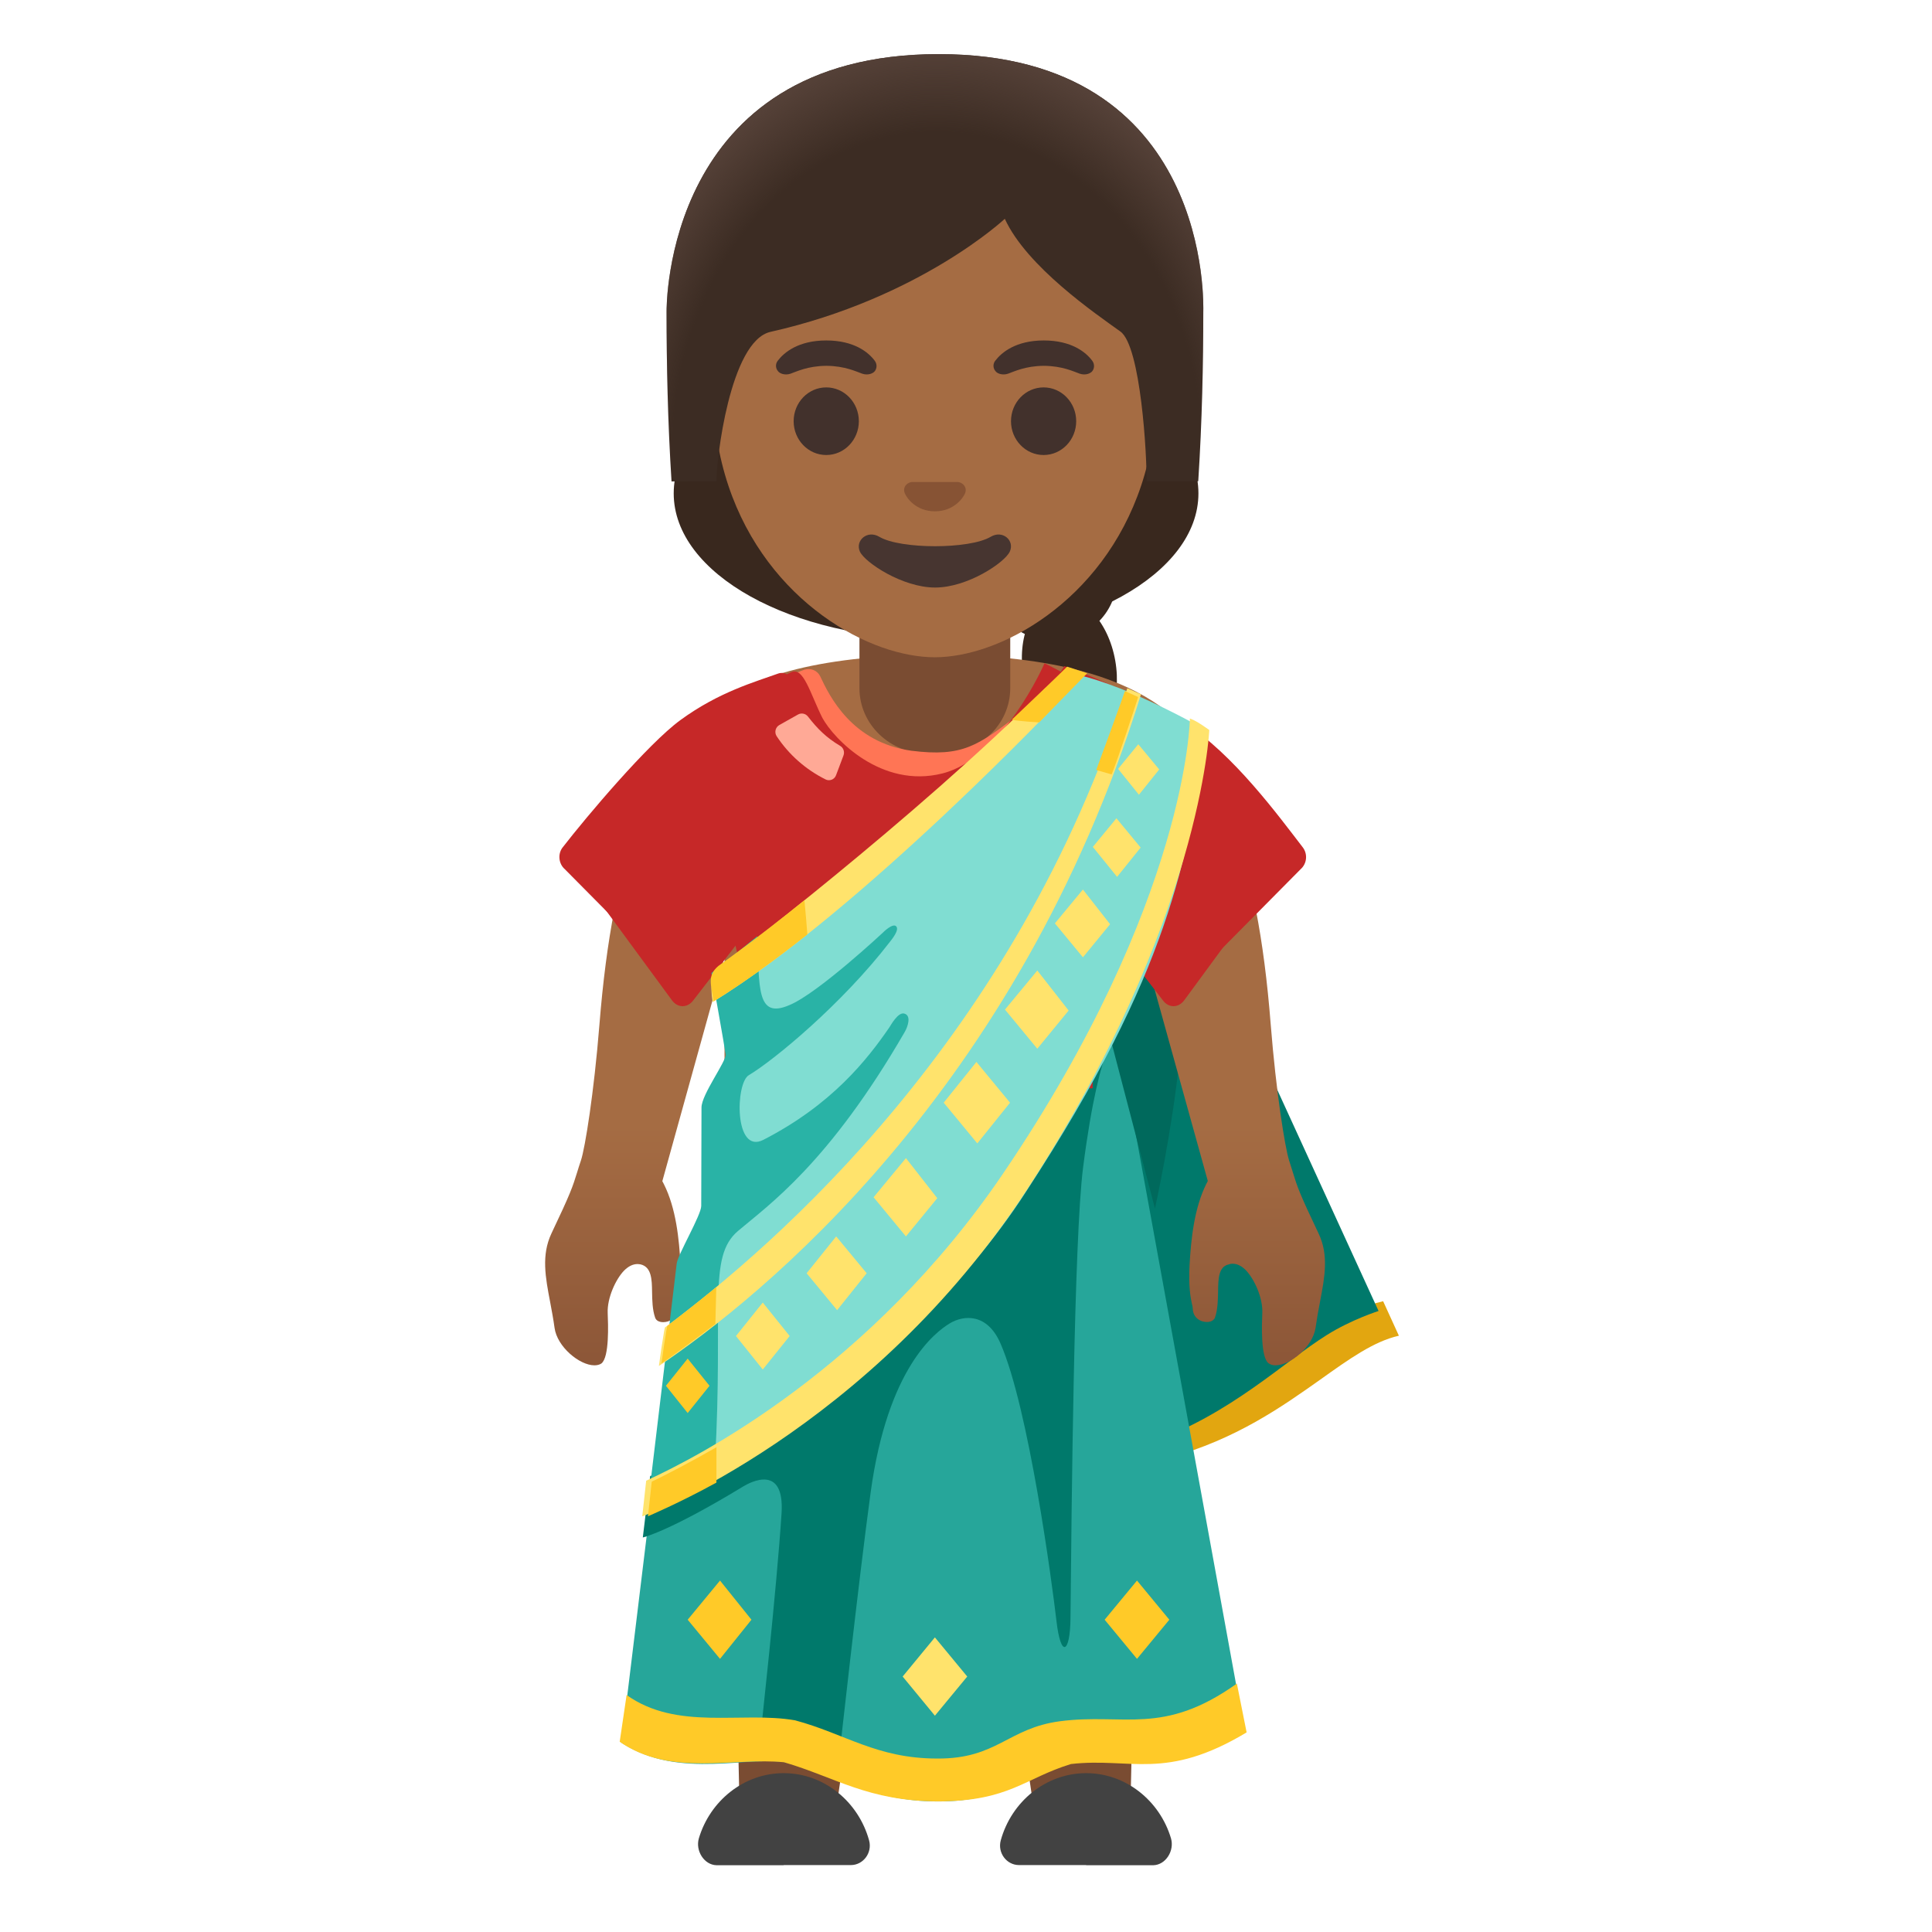
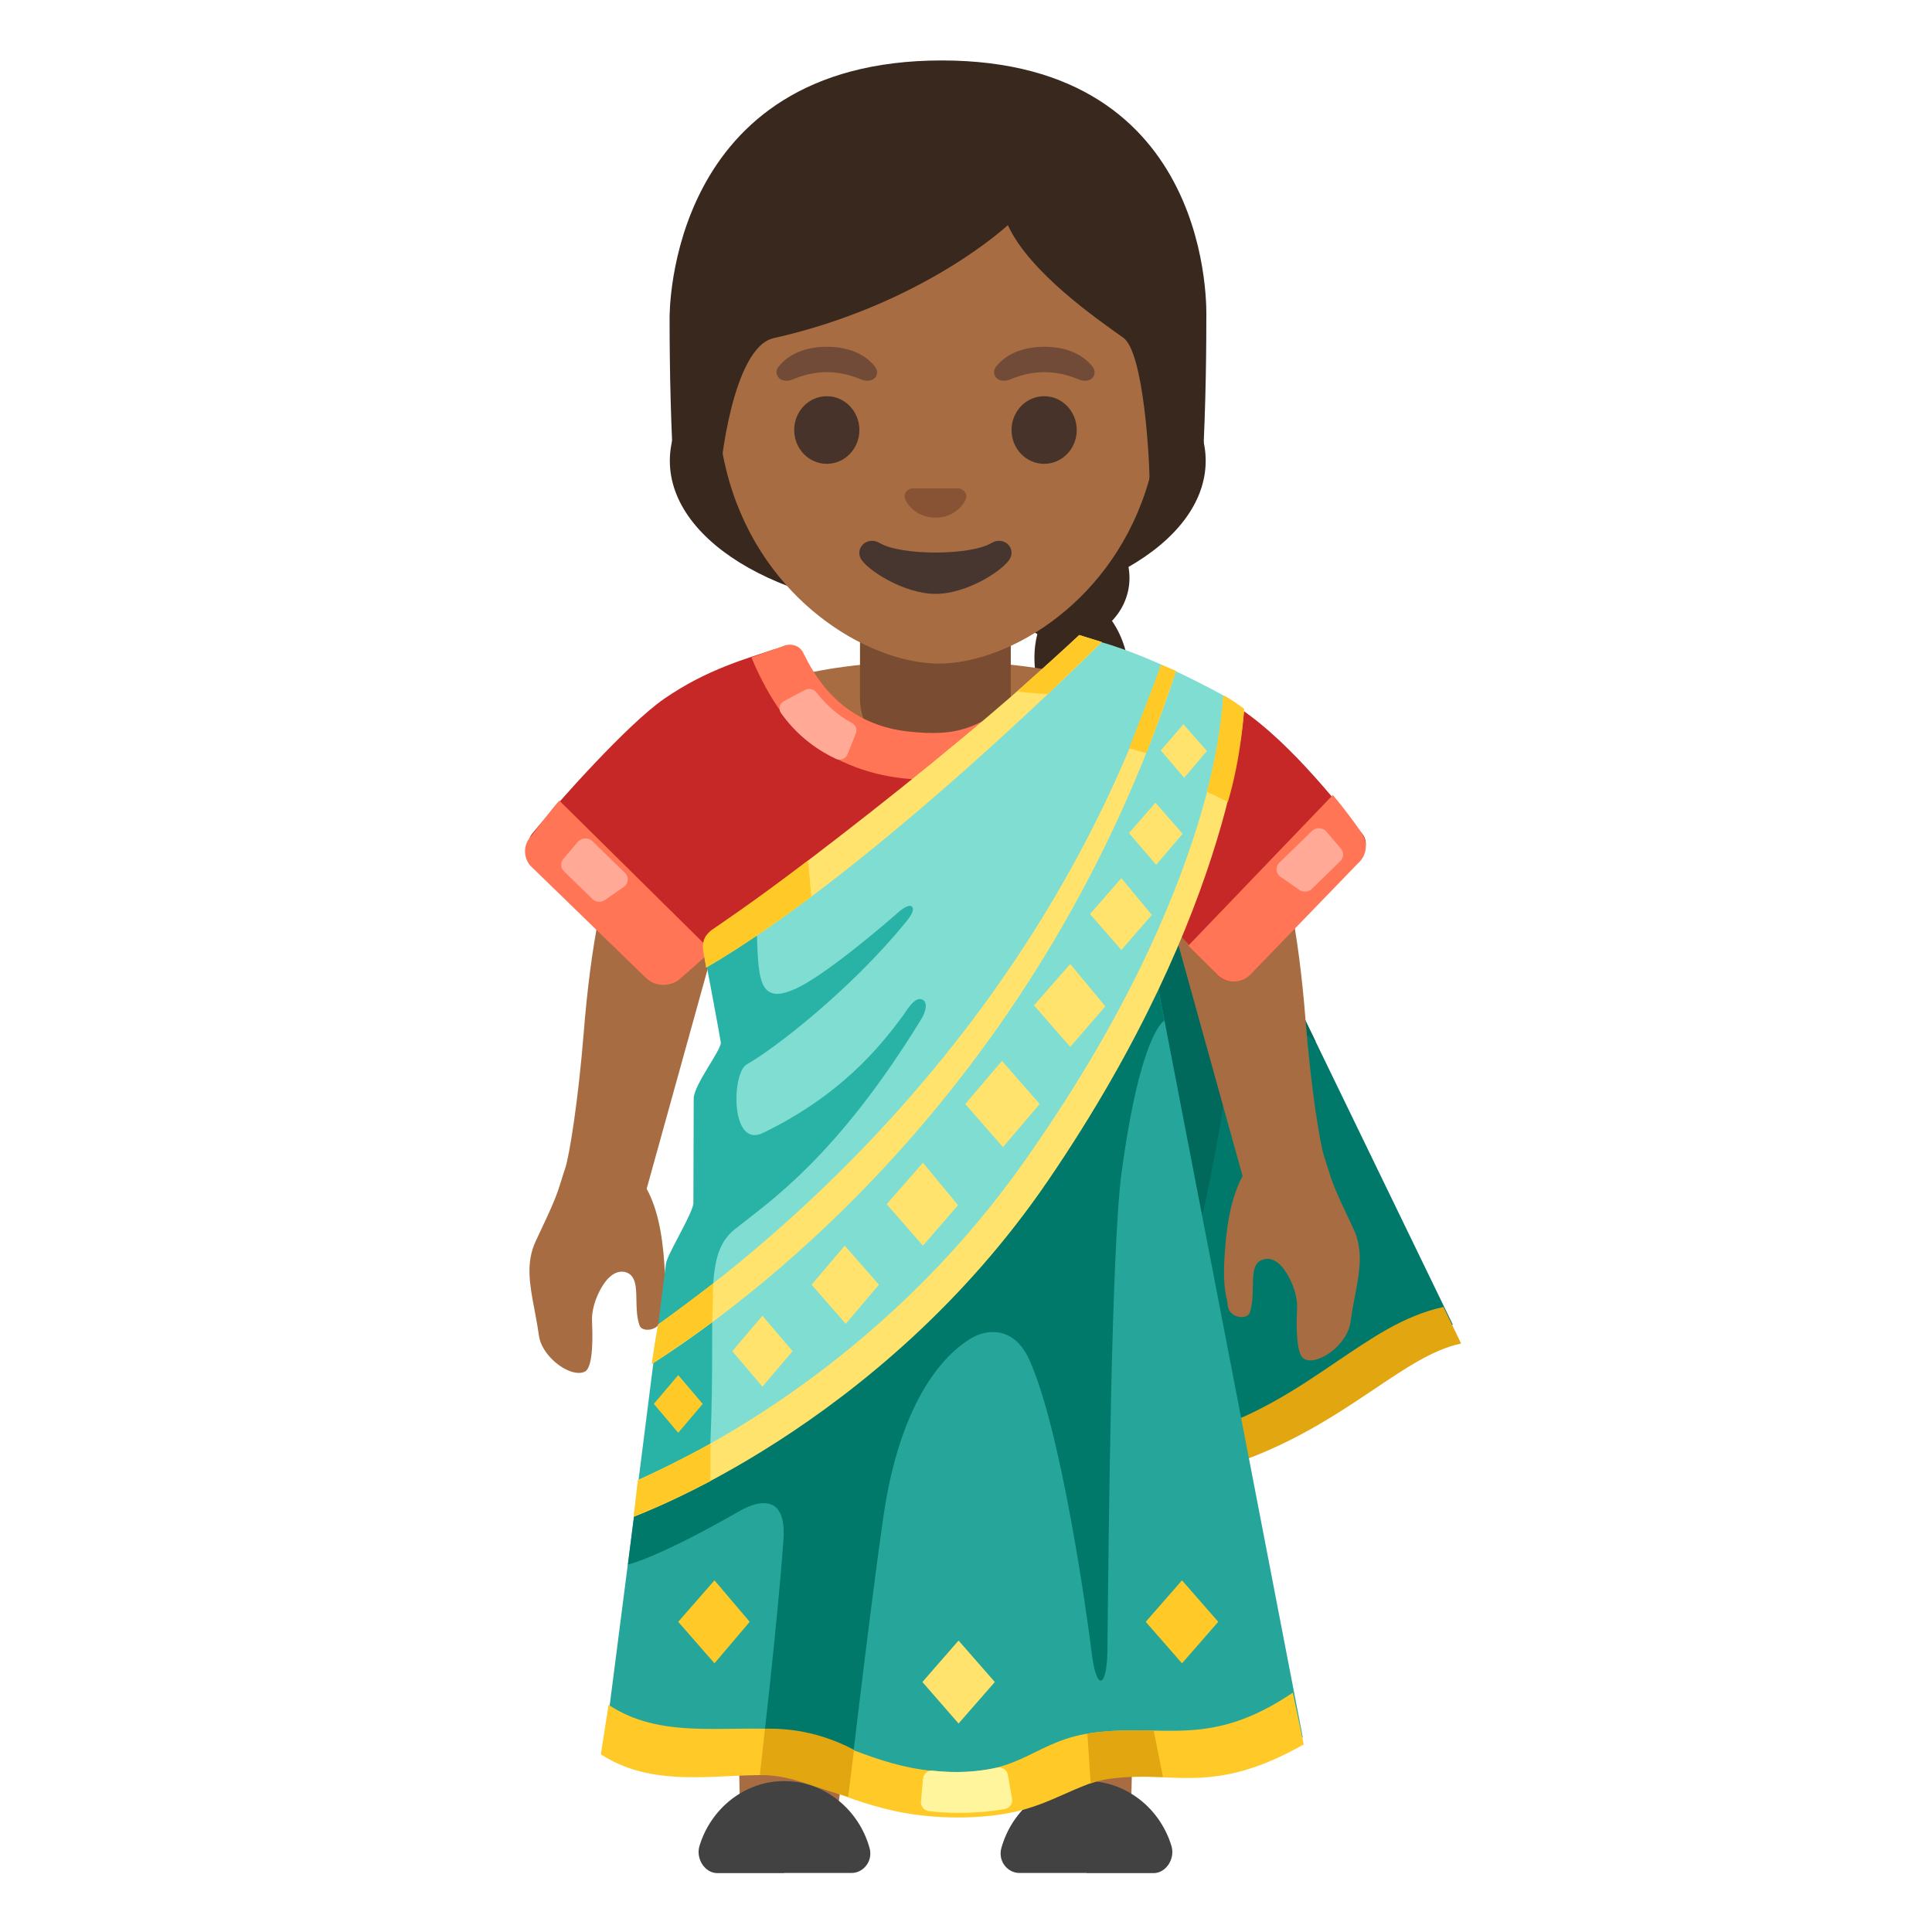
- <svg xmlns="http://www.w3.org/2000/svg" width="128" height="128" xml:space="preserve">
-   <ellipse stroke="null" ry="9.661" rx="17.382" cy="32.687" cx="62.017" fill="#39281e" />
-   <g fill="#39281e" stroke="null" transform="rotate(80 69.514 36.186)">
-     <ellipse cx="63.533" cy="36.186" rx="7.009" ry="6.729" />
-     <ellipse cx="71.663" cy="36.279" rx="4.112" ry="4.206" />
-     <ellipse cx="77.738" cy="36.279" rx="4.766" ry="3.084" />
+ <svg xmlns="http://www.w3.org/2000/svg" version="1.1" id="Layer_1" x="0px" y="0px" viewBox="0 0 128 128" style="enable-background:new 0 0 128 128;" xml:space="preserve">
+   <g>
+     <g transform="rotate(80 70.346 36.186)" id="svg_2" stroke="null" fill="#543930">
+       <ellipse id="svg_3" ry="6.729" rx="7.009" cy="36.186" cx="64.365" fill="#39281e" />
+       <ellipse id="svg_4" ry="4.206" rx="4.112" cy="36.279" cx="72.495" fill="#39281e" />
+       <ellipse id="svg_5" ry="3.084" rx="4.766" cy="36.279" cx="78.57" fill="#39281e" />
+     </g>
+     <ellipse id="svg_6" ry="10.015" rx="17.751" cy="30.529" cx="62.129" fill="#39281e" stroke="null" />
+     <path id="svg_7" d="m38.343,90.96c-0.99,0 -2.47,-1.23 -2.64,-2.48c-0.08,-0.59 -0.19,-1.16 -0.29,-1.7c-0.32,-1.67 -0.59,-3.12 0.08,-4.55c1.28,-2.69 1.41,-3.1 1.71,-4.07c0.07,-0.22 0.14,-0.47 0.25,-0.78c0.27,-0.81 0.86,-4.47 1.22,-8.96c0.46,-5.76 1.31,-10.11 2.67,-13.69c0.85,-2.24 2.37,-3.37 4.51,-3.37c1.86,0 3.7,0.85 4.45,1.24l-2.1,6.85l-5.36,19.31l0.1,0.19c0.81,1.61 1.01,3.62 1.11,5.38c0.07,1.47 -0.08,2.19 -0.16,2.54c-0.03,0.15 -0.05,0.25 -0.05,0.33c-0.03,0.62 -0.51,0.9 -0.94,0.9c-0.28,0 -0.48,-0.11 -0.54,-0.31c-0.18,-0.52 -0.19,-1.15 -0.2,-1.7c-0.01,-0.81 -0.03,-1.65 -0.77,-1.82l-0.18,-0.02c-0.33,0 -0.62,0.15 -0.91,0.44c-0.55,0.57 -1.12,1.81 -1.08,2.8c0.03,0.73 0.12,2.94 -0.42,3.35c-0.12,0.08 -0.28,0.12 -0.46,0.12z" fill="#a76c41" />
+     <path id="svg_8" d="m68.697,121.405l-5.15,-35.06c-0.15,-0.76 -0.81,-1.27 -1.56,-1.27s-1.41,0.51 -1.55,1.22l-5.17,35.11l-6.2,0.24l-1.03,-46.03l27.88,0l-1.02,46.03l-6.2,-0.24z" fill="#a76c41" />
+     <path id="svg_9" d="m71.997,124.1l4.45,0c0.82,-0.02 1.41,-0.96 1.17,-1.78c-0.74,-2.49 -2.99,-4.32 -5.62,-4.32c-2.68,0 -4.96,1.9 -5.66,4.46c-0.22,0.82 0.39,1.63 1.21,1.63l4.45,0l0,0.01zm-20.04,0l-4.45,0c-0.82,-0.02 -1.41,-0.96 -1.17,-1.78c0.74,-2.49 2.99,-4.32 5.62,-4.32c2.68,0 4.96,1.9 5.66,4.46c0.22,0.82 -0.39,1.63 -1.21,1.63l-4.45,0l0,0.01z" fill="#424242" />
+     <path id="svg_10" d="m71.647,44.865c-2.41,-0.64 -5.58,-1.06 -9.54,-1.06l-0.16,0c-3.96,0 -7.18,0.42 -9.57,1.06c-7.55,2.01 -9.46,6.56 -11.71,12.65l7.37,3.2l0,17.28l28,0l0,-17.28l7.28,-3.2c-2.25,-6.09 -4.12,-10.64 -11.67,-12.65z" fill="#a76c41" />
+     <path stroke="null" id="svg_11" d="m61.977,40.95l-5,0l0,5.3c0,2.4 2.03,4.34 4.54,4.34l0.91,0c2.51,0 4.54,-1.94 4.54,-4.34l0,-5.3l-4.99,0z" fill="#7a4c32" />
+     <path id="svg_12" d="m62.211,8.385c7.63,0 14.69,5.67 14.69,17.7c0,9.66 -5.98,15.38 -11.19,17.22c-1.24,0.44 -2.44,0.66 -3.5,0.66s-2.25,-0.22 -3.48,-0.65c-5.21,-1.84 -11.21,-7.55 -11.21,-17.23c0,-12.03 7.07,-17.7 14.69,-17.7z" fill="#a76c41" />
+     <path id="svg_13" d="m62.392,4.005c-18.18,0 -18.03,16.81 -18.03,17.08c0,3.44 0.08,7.33 0.33,11.23l2.98,-0.01c-0.03,-1.29 0.88,-9.3 3.58,-9.9c9.91,-2.23 15.52,-7.49 15.52,-7.49c1.46,3.18 6.02,6.29 7.66,7.47c1.35,0.97 1.76,8.22 1.73,9.92l3.42,0c0,-0.02 0.01,-0.05 0.01,-0.07c0.25,-3.88 0.33,-7.74 0.33,-11.16c0,-0.26 0.65,-17.07 -17.53,-17.07z" fill="#39281e" />
+     <path id="svg_14" d="m65.667,35.985c-1.4,0.83 -5.97,0.83 -7.37,0c-0.8,-0.48 -1.62,0.25 -1.29,0.98c0.33,0.72 2.82,2.38 4.98,2.38c2.16,0 4.62,-1.66 4.95,-2.38c0.34,-0.73 -0.47,-1.46 -1.27,-0.98z" fill="#473530" />
+     <path id="svg_15" d="m63.667,32.395a0.737,0.737 0 0 0 -0.14,-0.04l-3.1,0c-0.05,0.01 -0.1,0.02 -0.14,0.04c-0.28,0.11 -0.44,0.4 -0.3,0.72s0.75,1.18 1.99,1.18s1.86,-0.87 1.99,-1.18c0.14,-0.31 -0.02,-0.6 -0.3,-0.72z" fill="#875334" />
+     <g id="svg_16" fill="#53362c">
+       <ellipse fill="#47332a" id="svg_17" cx="54.777" cy="28.49" rx="2.16" ry="2.24" />
+       <ellipse fill="#47332a" id="svg_18" cx="69.177" cy="28.49" rx="2.16" ry="2.24" />
+     </g>
+     <path id="svg_19" d="m65.977,24.315c0.41,-0.54 1.36,-1.34 3.21,-1.34s2.8,0.79 3.21,1.34c0.18,0.24 0.14,0.52 0.01,0.69c-0.12,0.16 -0.46,0.3 -0.84,0.17c-0.38,-0.13 -1.13,-0.51 -2.37,-0.52c-1.25,0.01 -1.99,0.39 -2.37,0.52c-0.38,0.13 -0.73,-0.01 -0.84,-0.17a0.54,0.54 0 0 1 -0.01,-0.69zm-14.41,0c0.41,-0.54 1.36,-1.34 3.21,-1.34s2.8,0.79 3.21,1.34c0.18,0.24 0.14,0.52 0.01,0.69c-0.12,0.16 -0.46,0.3 -0.84,0.17c-0.38,-0.13 -1.13,-0.51 -2.37,-0.52c-1.25,0.01 -1.99,0.39 -2.37,0.52c-0.38,0.13 -0.73,-0.01 -0.84,-0.17a0.54,0.54 0 0 1 -0.01,-0.69z" fill="#714b37" />
+     <path id="svg_52" fill="#C62828" d="m90.218,55.193c-1.711,-2.095 -5.16,-6.56 -8.733,-8.675c-4.318,-2.487 -8.958,-4.014 -8.958,-4.014s-3.449,5.568 -8.568,6.475s-9.123,-2.03 -10.081,-3.27c-1.027,-1.436 -1.574,-3.009 -2.607,-2.683c-1.711,0.587 -4.387,1.279 -7.268,3.27c-2.416,1.671 -7.001,6.808 -8.712,8.897c-0.411,0.457 -0.342,1.175 0.137,1.567l5.831,5.561c0.479,0.457 1.3,0.457 1.786,0l4.181,-3.792l0.684,2.813c0.821,3.27 1.095,4.706 1.027,6.149c0,0.059 27.635,0.059 27.635,0c-0.068,-1.436 0.205,-2.879 1.027,-6.149l0.684,-2.813l4.181,3.792c0.479,0.457 1.3,0.457 1.786,0l5.831,-5.561c0.479,-0.385 0.547,-1.11 0.137,-1.567l-0,0l0,0z" stroke="null" />
+     <path id="svg_2" fill="#00796B" d="m79.932,54.083l-7.323,6.671l6.851,36.194c5.797,-1.952 9.759,-5.607 12.941,-7.493c1.848,-1.097 3.853,-1.691 3.853,-1.691l-16.322,-33.681l0,0l-0,0z" stroke="null" />
+     <path id="svg_3" fill="#00695C" d="m82.396,59.129l4.777,9.895c0,0 -5.085,-4.399 -5.687,0.946c-0.595,5.346 -1.841,10.6 -1.841,10.6l-6.248,-22.545l8.999,1.103l0,0z" stroke="null" />
+     <path id="svg_26" d="m86.805,90.13c-0.18,0 -0.34,-0.05 -0.46,-0.14c-0.53,-0.4 -0.44,-2.61 -0.41,-3.34c0.04,-1 -0.53,-2.23 -1.08,-2.81c-0.28,-0.29 -0.58,-0.44 -0.88,-0.44l-0.04,0l-0.11,0.01l-0.13,0.04c-0.67,0.15 -0.68,0.98 -0.69,1.79c-0.01,0.56 -0.02,1.18 -0.2,1.71c-0.1,0.3 -0.47,0.31 -0.54,0.31c-0.44,0 -0.92,-0.28 -0.94,-0.9c0,-0.08 -0.02,-0.18 -0.06,-0.33c-0.07,-0.35 -0.23,-1.07 -0.15,-2.54c0.1,-1.76 0.31,-3.77 1.11,-5.38l0.1,-0.19l-5.36,-19.3l-2.1,-6.87c0.76,-0.4 2.6,-1.25 4.45,-1.25c2.15,0 3.66,1.14 4.5,3.38c1.38,3.6 2.23,7.95 2.68,13.7c0.35,4.42 0.94,8.1 1.21,8.96c0.08,0.25 0.24,0.76 0.24,0.76c0.31,1.01 0.43,1.39 1.72,4.1c0.68,1.43 0.41,2.87 0.09,4.54c-0.11,0.56 -0.21,1.12 -0.29,1.7c-0.19,1.27 -1.67,2.49 -2.66,2.49z" fill="#a76c41" />
+     <path id="svg_4" fill="#E2A610" d="m95.632,86.589c-2.676,0.587 -4.797,2.095 -7.131,3.662c-2.601,1.769 -5.413,3.668 -9.307,4.798l0.513,2.533c5.003,-1.292 8.459,-3.623 11.265,-5.496c2.128,-1.436 3.976,-2.683 5.831,-3.074l-1.17,-2.422l-0,0z" stroke="null" />
+     <path id="svg_5" fill="#C62828" d="m87.721,57.119c-1.55,-2.205 -4.674,-6.904 -7.91,-9.129c-3.912,-2.617 -8.114,-4.225 -8.114,-4.225s-3.124,5.86 -7.761,6.814s-8.263,-2.136 -9.131,-3.442c-0.93,-1.511 -1.426,-3.167 -2.362,-2.823c-1.55,0.618 -3.974,1.346 -6.583,3.442c-2.188,1.759 -6.342,7.165 -7.891,9.363c-0.372,0.481 -0.31,1.236 0.124,1.649l5.282,5.853c0.434,0.481 1.178,0.481 1.618,0l3.788,-3.991l0.62,2.961c0.744,3.442 0.992,4.953 0.93,6.471c0,0.062 25.032,0.062 25.032,0c-0.062,-1.511 0.186,-3.029 0.93,-6.471l0.62,-2.961l3.788,3.991c0.434,0.481 1.178,0.481 1.618,0l5.282,-5.853c0.434,-0.405 0.496,-1.168 0.124,-1.649l-0,0l0,0l0,-0z" stroke="null" />
+     <path id="svg_6" fill="#26A69A" d="m42.148,99.343l-2.128,16.547c4.387,2.683 9.602,0.783 12.551,1.436c2.95,0.653 5.831,2.683 10.97,2.683s6.584,-2.03 9.533,-2.683c2.95,-0.653 6.994,1.305 13.236,-2.226l-9.602,-49.77c0.034,-0.065 -6.105,11.703 -14.981,20.45c-8.411,8.283 -19.58,13.564 -19.58,13.564l-0,-0z" stroke="null" />
+     <path id="svg_7" fill="#00796B" d="m49.04,100.087c0.561,-0.32 3.1,-1.606 2.868,1.873c-0.37,5.418 -1.567,15.587 -1.567,15.587s1.341,-0.013 2.224,0.281c0.992,0.333 3.627,1.214 3.627,1.214s1.444,-12.382 2.334,-18.551c1.266,-8.753 4.804,-11.24 5.865,-11.854c1.054,-0.607 2.792,-0.731 3.778,1.397c2.108,4.563 3.839,16.86 4.161,19.49c0.322,2.63 1.013,2.271 1.04,-0.176c0.082,-7.931 0.26,-26.657 0.938,-31.664c1.266,-9.36 2.84,-10.065 2.84,-10.065l-0.445,-2.291c0.014,-0.026 0.589,-0.033 -0.89,-0.033c-2.382,4.784 -7.508,13.87 -15.268,21.285c-11.771,11.253 -18.396,12.761 -18.396,12.761l-0.547,4.315c0,0 1.909,-0.392 7.439,-3.57l0,0z" stroke="null" />
+     <path id="svg_8" fill="#FFCA28" d="m63.466,120.414c-5.235,-0.02 -7.617,-1.691 -11.45,-2.748c-3.757,-0.359 -8.39,1.051 -12.209,-1.436l0.513,-3.283c3.764,2.533 8.534,1.123 12.51,1.775c3.702,0.933 6.057,2.683 10.56,2.683c4.455,0.033 5.249,-2.134 9.123,-2.617c4.75,-0.587 7.651,1.057 13.14,-2.644l0.725,3.427c-6.036,3.427 -8.589,1.743 -13.044,2.219c-3.47,0.999 -4.558,2.604 -9.869,2.624l0,0l-0,0z" stroke="null" />
+     <path id="svg_9" fill="#FF7555" d="m59.983,48.443c-4.455,-0.587 -6.105,-3.858 -6.789,-5.235c-0.205,-0.392 -0.684,-0.587 -1.163,-0.457l-2.245,0.803c0,0 1.355,3.518 3.477,5.281c4.181,3.531 10.355,3.466 14.057,1.305l0.547,-4.184c-2.943,2.095 -4.045,2.944 -7.884,2.487l0,-0z" stroke="null" />
+     <path id="svg_10" fill="#80DDD2" d="m72.069,42.321c-8.746,8.623 -25.37,21.024 -25.37,21.024l1.321,5.646l-1.745,3.492l0.041,7.506l-1.882,3.903l-2.286,15.45c0,0 17.075,-7.415 26.382,-21.605c10.136,-15.15 11.189,-22.591 12.777,-31.52c0,0 -5.413,-3.074 -9.239,-3.897l0,0l0,-0z" stroke="null" />
+     <path id="svg_11" fill="#29B3A6" d="m46.699,63.345c0,0 0.992,5.241 1.054,5.718s-1.793,2.813 -1.793,3.721c0,0.907 -0.021,6.273 -0.021,6.912c0,0.64 -1.738,3.407 -1.82,4.034c-0.082,0.62 -1.978,15.62 -1.978,15.62s2.211,-0.313 4.825,-1.762c0.63,-10.77 -0.568,-14.308 1.704,-16.135c2.272,-1.821 6.734,-4.739 12.38,-13.955c0.24,-0.385 0.52,-1.181 -0.041,-1.305c-0.465,-0.104 -1.006,0.855 -1.109,0.992c-1.642,2.252 -4.25,5.398 -9.342,7.872c-2.19,1.064 -2.087,-4.014 -1.074,-4.543c1.841,-1.038 6.885,-4.961 10.45,-9.327c0.123,-0.157 0.766,-0.862 0.479,-1.123c-0.26,-0.228 -0.972,0.437 -0.972,0.444c0,0 -4.838,4.269 -6.946,5.091c-2.491,1.025 -2.224,-1.286 -2.395,-4.83c-2.607,2.01 -3.401,2.578 -3.401,2.578l-0,-0l0,-0z" stroke="null" />
+     <g id="svg_12" stroke="null">
+       <polygon id="svg_13" fill="#FFE36C" points="50.511,91.869 48.52,89.52 50.511,87.17 52.51,89.52 " stroke="null" />
+     </g>
+     <polygon id="svg_14" fill="#FFCA28" points="44.934,94.924 43.318,93.012 44.934,91.106 46.556,93.012 " stroke="null" />
+     <g id="svg_15" stroke="null">
+       <polygon id="svg_16" fill="#FFE36C" points="61.146,82.529 58.744,79.781 61.146,77.033 63.473,79.846 " stroke="null" />
+     </g>
+     <g id="svg_17" stroke="null">
+       <polygon id="svg_18" fill="#FFE36C" points="70.905,69.357 68.503,66.609 70.905,63.867 73.232,66.674 " stroke="null" />
+     </g>
+     <g id="svg_19" stroke="null">
+       <polygon id="svg_20" fill="#FFE36C" points="74.293,62.94 72.213,60.558 74.293,58.182 76.312,60.617 " stroke="null" />
+     </g>
+     <g id="svg_21" stroke="null">
+       <polygon id="svg_22" fill="#FFE36C" points="56.034,87.705 53.769,85.114 55.966,82.529 58.231,85.114 " stroke="null" />
+     </g>
+     <polygon id="svg_23" fill="#FFCA28" points="47.336,110.198 44.934,107.45 47.336,104.702 49.669,107.45 " stroke="null" />
+     <polygon id="svg_24" fill="#FFCA28" points="78.31,110.198 75.908,107.45 78.31,104.702 80.712,107.45 " stroke="null" />
+     <polygon id="svg_26" fill="#FFE36C" points="63.507,114.186 61.112,111.438 63.507,108.69 65.909,111.438 " stroke="null" />
+     <path id="svg_27" fill="#FF7555" d="m47.141,63.007l-10.082,-9.964c-0.678,0.743 -1.567,2 -1.928,2.427c-0.528,0.598 -0.44,1.538 0.176,2.051l7.502,7.281c0.616,0.598 1.673,0.598 2.298,0c-0.088,0.085 2.034,-1.795 2.034,-1.795l-0,-0l-0,-0z" stroke="null" />
+     <path id="svg_28" fill="#FF7555" d="m78.728,62.655l9.576,-9.983c0.57,0.667 1.568,1.976 1.845,2.435c0.528,0.685 0.419,1.56 -0.168,2.08l-7.144,7.384c-0.587,0.607 -1.593,0.607 -2.189,0c0.101,0.078 -1.92,-1.915 -1.92,-1.915l0,0l0,-0z" stroke="null" />
+     <path id="svg_29" fill="#FFA996" d="m55.377,50.271c-1.471,-0.685 -2.731,-1.743 -3.641,-3.042c-0.185,-0.268 -0.082,-0.627 0.212,-0.783l1.376,-0.731c0.246,-0.131 0.568,-0.078 0.739,0.137c0.712,0.868 1.362,1.482 2.395,2.063c0.253,0.137 0.349,0.437 0.24,0.692l-0.547,1.371c-0.116,0.294 -0.479,0.437 -0.773,0.294l0,0l0,-0z" stroke="null" />
+     <path id="svg_30" fill="#FFA996" d="m39.246,59.559l-1.882,-1.834c-0.233,-0.222 -0.246,-0.574 -0.041,-0.822l0.958,-1.129c0.246,-0.287 0.698,-0.307 0.965,-0.046l2.163,2.102c0.274,0.268 0.24,0.711 -0.082,0.933l-1.239,0.862c-0.26,0.183 -0.616,0.157 -0.842,-0.065l-0,0z" stroke="null" />
+     <g id="svg_31" stroke="null">
+       <polygon id="svg_32" fill="#FFE36C" points="76.599,57.294 74.799,55.193 76.551,53.182 78.351,55.238 " stroke="null" />
+     </g>
+     <g id="svg_33" stroke="null">
+       <polygon id="svg_34" fill="#FFE36C" points="78.454,51.531 76.907,49.716 78.406,47.987 79.96,49.755 " stroke="null" />
+     </g>
+     <g id="svg_35" stroke="null">
+       <polygon id="svg_36" fill="#FFE36C" points="66.45,76.002 63.952,73.143 66.382,70.284 68.88,73.143 " stroke="null" />
+     </g>
+     <path id="svg_37" fill="#FFF59D" d="m61.153,117.854l-0.137,1.508c-0.021,0.307 0.198,0.581 0.52,0.627c0.972,0.137 3.018,0.222 5.037,-0.137c0.315,-0.059 0.527,-0.352 0.479,-0.659l-0.274,-1.58c-0.048,-0.326 -0.37,-0.574 -0.705,-0.503c-2.039,0.424 -3.456,0.281 -4.25,0.202c-0.349,-0.039 -0.65,0.209 -0.671,0.542l-0,0l0,-0z" stroke="null" />
+     <path id="svg_38" fill="#FFA996" d="m86.92,58.887l1.882,-1.834c0.233,-0.222 0.246,-0.574 0.041,-0.822l-0.958,-1.129c-0.246,-0.287 -0.698,-0.307 -0.965,-0.046l-2.163,2.102c-0.274,0.268 -0.24,0.711 0.082,0.933l1.239,0.862c0.26,0.183 0.616,0.157 0.842,-0.065l0,0z" stroke="null" />
+     <path id="svg_39" fill="#FFE36C" d="m72.993,42.536l-1.492,-0.463c-9.67,9.145 -23.98,19.412 -23.98,19.412c-0.842,0.672 -0.931,1.443 -0.732,2.617c11.128,-6.455 26.205,-21.566 26.205,-21.566l0,0z" stroke="null" />
+     <path id="svg_40" fill="#FFE36C" d="m81.041,46.178c0,0 -0.116,12.402 -13.338,30.991c-9.451,13.283 -21.763,19.275 -25.445,20.887c-0.096,0.842 -0.205,1.749 -0.281,2.428c0,0 16.247,-5.829 27.471,-22.284c12.414,-18.198 12.976,-31.24 12.976,-31.24c-0.739,-0.496 -1.006,-0.646 -1.382,-0.783l-0,-0l0,-0z" stroke="null" />
+     <path id="svg_41" fill="#FFE36C" d="m77.913,44.455l-0.985,-0.418c-8.021,23.851 -25.329,38.054 -33.315,43.707c-0.021,0.085 -0.034,0.163 -0.055,0.248c-0.116,0.633 -0.246,1.462 -0.376,2.382c7.193,-4.595 25.828,-18.707 34.732,-45.919l-0,-0l0,-0z" stroke="null" />
+     <path id="svg_42" fill="#FFCA28" d="m53.529,57.014c-3.559,2.709 -6.392,4.608 -6.392,4.608c-0.842,0.672 -0.547,1.305 -0.349,2.48c2.211,-1.286 4.585,-2.911 6.96,-4.693c-0.062,-0.803 -0.144,-1.664 -0.219,-2.396l0,0z" stroke="null" />
+     <path id="svg_43" fill="#FFCA28" d="m47.069,95.649c-1.773,0.966 -3.901,2.017 -4.804,2.415c-0.096,0.842 -0.205,1.749 -0.281,2.428c0,0 2.327,-0.927 5.085,-2.363l0,-2.48l-0,0l0,0z" stroke="null" />
+     <path id="svg_44" fill="#FFCA28" d="m43.613,87.744c-0.021,0.085 -0.034,0.163 -0.055,0.248c-0.116,0.633 -0.246,1.462 -0.376,2.382c0.849,-0.542 2.874,-1.965 4.004,-2.774l0.068,-2.578c-0.979,0.757 -2.833,2.147 -3.641,2.722l0,0z" stroke="null" />
+     <path id="svg_45" fill="#FFCA28" d="m67.395,45.793c0.506,0.117 2.033,0.189 2.033,0.189c1.143,-1.103 3.566,-3.446 3.566,-3.446l-1.492,-0.463c-0.63,0.601 -3.436,3.12 -4.106,3.721z" stroke="null" />
+     <path id="svg_46" fill="#FFCA28" d="m74.799,49.579l1.143,0.313c0.411,-0.927 1.725,-4.687 1.971,-5.431l-0.985,-0.424c-0.24,0.711 -2.128,5.542 -2.128,5.542l0,0z" stroke="null" />
+     <path id="svg_47" fill="#FFCA28" d="m79.96,52.445l1.389,0.685c0.903,-3.009 1.081,-6.168 1.081,-6.168s-0.903,-0.685 -1.389,-0.894c0,0 -0.151,2.898 -1.081,6.377z" stroke="null" />
+     <path id="svg_48" fill="#E2A610" d="m56.582,115.929c-2.861,-1.495 -5.14,-1.384 -5.899,-1.403c-0.205,1.808 -0.342,3.068 -0.342,3.068c2.142,0.052 2.751,0.555 5.851,1.449c0,-0.007 0.157,-1.234 0.39,-3.114l0,0z" stroke="null" />
+     <path stroke="null" id="svg_49" fill="#E2A610" d="m76.435,114.643c-1.054,-0.013 -2.621,-0.02 -3.839,0.131c-0.048,0.007 -0.506,0.078 -0.554,0.085l0.219,3.303c0.212,-0.072 1.218,-0.568 4.791,-0.424l-0.616,-3.094l-0,0l0,0z" />
  </g>
-   <path d="M39.381 90.456c-.99 0-2.47-1.23-2.64-2.48-.08-.59-.19-1.16-.29-1.7-.32-1.67-.59-3.12.08-4.55 1.28-2.69 1.41-3.1 1.71-4.07.07-.22.14-.47.25-.78.27-.81.86-4.47 1.22-8.96.46-5.76 1.31-10.11 2.67-13.69.85-2.24 2.37-3.37 4.51-3.37 1.86 0 3.7.85 4.45 1.24l-2.1 6.85-5.36 19.31.1.19c.81 1.61 1.01 3.62 1.11 5.38.07 1.47-.08 2.19-.16 2.54-.03.15-.05.25-.05.33-.03.62-.51.9-.94.9-.28 0-.48-.11-.54-.31-.18-.52-.19-1.15-.2-1.7-.01-.81-.03-1.65-.77-1.82l-.18-.02c-.33 0-.62.15-.91.44-.55.57-1.12 1.81-1.08 2.8.03.73.12 2.94-.42 3.35-.12.08-.28.12-.46.12z" fill="url(#a)" />
-   <path d="m68.661 120.986-5.15-35.06c-.15-.76-.81-1.27-1.56-1.27s-1.41.51-1.55 1.22l-5.17 35.11-6.2.24-1.03-46.03h27.88l-1.02 46.03-6.2-.24z" fill="#7A4C32" />
-   <path d="M71.961 123.576h4.45c.82-.02 1.41-.96 1.17-1.78-.74-2.49-2.99-4.32-5.62-4.32-2.68 0-4.96 1.9-5.66 4.46-.22.82.39 1.63 1.21 1.63h4.45v.01zm-20.04 0h-4.45c-.82-.02-1.41-.96-1.17-1.78.74-2.49 2.99-4.32 5.62-4.32 2.68 0 4.96 1.9 5.66 4.46.22.82-.39 1.63-1.21 1.63h-4.45v.01z" fill="#424242" />
-   <path d="M71.611 44.446c-2.41-.64-5.58-1.06-9.54-1.06h-.16c-3.96 0-7.18.42-9.57 1.06-7.55 2.01-9.46 6.56-11.71 12.65l7.37 3.2v17.28h28v-17.28l7.28-3.2c-2.25-6.09-4.12-10.64-11.67-12.65z" fill="#A56C43" />
-   <path d="M61.941 40.296h-5v5.3c0 2.4 2.03 4.34 4.54 4.34h.91c2.51 0 4.54-1.94 4.54-4.34v-5.3h-4.99z" fill="#7A4C32" />
-   <path d="M61.931 7.966c7.63 0 14.69 5.67 14.69 17.7 0 9.66-5.98 15.38-11.19 17.22-1.24.44-2.44.66-3.5.66s-2.25-.22-3.48-.65c-5.21-1.84-11.21-7.55-11.21-17.23 0-12.03 7.07-17.7 14.69-17.7z" fill="#A56C43" />
-   <path d="M62.191 3.586c-18.18 0-18.03 16.81-18.03 17.08 0 3.44.08 7.33.33 11.23l2.98-.01c-.03-1.29.88-9.3 3.58-9.9 9.91-2.23 15.52-7.49 15.52-7.49 1.46 3.18 6.02 6.29 7.66 7.47 1.35.97 1.76 8.22 1.73 9.92h3.42c0-.02.01-.05.01-.07.25-3.88.33-7.74.33-11.16 0-.26.65-17.07-17.53-17.07z" fill="#3C2C23" />
-   <path d="M62.191 3.586c-18.18 0-18.03 16.81-18.03 17.08 0 3.44.08 7.33.33 11.23l2.98-.01c-.03-1.29.88-9.3 3.58-9.9 9.91-2.23 15.52-7.49 15.52-7.49 1.46 3.18 6.02 6.29 7.66 7.47 1.35.97 1.76 8.22 1.73 9.92h3.42c0-.02.01-.05.01-.07.25-3.88.33-7.74.33-11.16 0-.26.65-17.07-17.53-17.07z" fill="url(#b)" />
-   <path d="M65.631 35.566c-1.4.83-5.97.83-7.37 0-.8-.48-1.62.25-1.29.98.33.72 2.82 2.38 4.98 2.38 2.16 0 4.62-1.66 4.95-2.38.34-.73-.47-1.46-1.27-.98z" fill="#473530" />
-   <path d="M63.631 31.976a.737.737 0 0 0-.14-.04h-3.1c-.05.01-.1.02-.14.04-.28.11-.44.4-.3.72s.75 1.18 1.99 1.18 1.86-.87 1.99-1.18c.14-.31-.02-.6-.3-.72z" fill="#875334" />
-   <g fill="#42312C">
-     <ellipse cx="54.741" cy="27.906" rx="2.16" ry="2.24" />
-     <ellipse cx="69.141" cy="27.906" rx="2.16" ry="2.24" />
-   </g>
-   <path d="M65.941 23.896c.41-.54 1.36-1.34 3.21-1.34s2.8.79 3.21 1.34c.18.24.14.52.01.69-.12.16-.46.3-.84.17-.38-.13-1.13-.51-2.37-.52-1.25.01-1.99.39-2.37.52-.38.13-.73-.01-.84-.17a.54.54 0 0 1-.01-.69zm-14.41 0c.41-.54 1.36-1.34 3.21-1.34s2.8.79 3.21 1.34c.18.24.14.52.01.69-.12.16-.46.3-.84.17-.38-.13-1.13-.51-2.37-.52-1.25.01-1.99.39-2.37.52-.38.13-.73-.01-.84-.17a.54.54 0 0 1-.01-.69z" fill="#42312C" />
-   <path d="M91.636 86.21c-2.386.554-4.279 1.977-6.36 3.456-2.32 1.67-4.828 3.463-8.301 4.529l.458 2.39c4.462-1.22 7.544-3.42 10.047-5.188 1.898-1.355 3.546-2.532 5.2-2.902l-1.044-2.286z" fill="#E2A610" stroke="null" />
-   <path d="m60.886 115.724-.122 1.423a.554.554 0 0 0 .463.591c.867.13 2.692.21 4.493-.129a.55.55 0 0 0 .427-.622l-.244-1.491c-.043-.308-.33-.543-.629-.475-1.819.4-3.082.265-3.79.191a.537.537 0 0 0-.598.512z" fill="#FFF59D" stroke="null" />
-   <path d="m77.659 53.977 1.239.647c.805-2.84.964-5.823.964-5.823s-.806-.647-1.239-.844c0 0-.134 2.736-.964 6.02z" fill="#FFCA28" stroke="null" />
-   <path d="M56.808 113.906c-2.551-1.411-4.584-1.306-5.261-1.325-.183 1.707-.305 2.896-.305 2.896 1.91.05 2.453.524 5.218 1.368 0-.006.14-1.165.348-2.94zm17.707-1.214c-.94-.012-2.338-.018-3.424.123l-.494.08.195 3.118c.19-.068 1.086-.536 4.273-.4l-.55-2.921z" fill="#E2A610" stroke="null" />
-   <path d="m76.775 55.063-6.53 6.297 6.109 34.167c5.17-1.842 8.704-5.293 11.542-7.074 1.648-1.035 3.437-1.596 3.437-1.596L76.775 55.063z" fill="#00796B" stroke="null" />
-   <path d="m43.077 99.844-1.899 15.62c3.913 2.533 8.564.74 11.194 1.356 2.631.616 5.2 2.532 9.785 2.532s5.872-1.916 8.502-2.532c2.631-.616 6.238 1.232 11.805-2.101L73.9 67.736c.03-.062-5.444 11.048-13.36 19.304-7.502 7.82-17.464 12.804-17.464 12.804z" fill="#26A69A" stroke="null" />
-   <path d="M49.223 98.49c.5-.301 2.765-1.515 2.557 1.77-.33 5.113-1.397 14.713-1.397 14.713s1.196-.012 1.983.265l3.235 1.146s1.288-11.689 2.082-17.511c1.129-8.263 4.285-10.61 5.23-11.19.94-.573 2.491-.69 3.37 1.319 1.88 4.307 3.424 15.915 3.711 18.398.287 2.484.903 2.145.928-.166.073-7.486.232-25.164.836-29.89 1.13-8.836 2.533-9.502 2.533-9.502l-.397-2.162c.012-.025.525-.031-.793-.031-2.124 4.516-6.696 13.093-13.618 20.093-10.498 10.623-16.406 12.046-16.406 12.046l-.489 4.073s1.703-.37 6.635-3.37z" fill="#00796B" stroke="null" />
-   <path d="m78.973 59.826 4.26 9.341s-4.535-4.153-5.072.894c-.531 5.046-1.642 10.006-1.642 10.006l-5.573-21.282 8.027 1.041z" fill="#00695C" stroke="null" />
-   <path d="M84.501 90.456c-.18 0-.34-.05-.46-.14-.53-.4-.44-2.61-.41-3.34.04-1-.53-2.23-1.08-2.81-.28-.29-.58-.44-.88-.44h-.04l-.11.01-.13.04c-.67.15-.68.98-.69 1.79-.01.56-.02 1.18-.2 1.71-.1.3-.47.31-.54.31-.44 0-.92-.28-.94-.9 0-.08-.02-.18-.06-.33-.07-.35-.23-1.07-.15-2.54.1-1.76.31-3.77 1.11-5.38l.1-.19-5.36-19.3-2.1-6.87c.76-.4 2.6-1.25 4.45-1.25 2.15 0 3.66 1.14 4.5 3.38 1.38 3.6 2.23 7.95 2.68 13.7.35 4.42.94 8.1 1.21 8.96.08.25.24.76.24.76.31 1.01.43 1.39 1.72 4.1.68 1.43.41 2.87.09 4.54-.11.56-.21 1.12-.29 1.7-.19 1.27-1.67 2.49-2.66 2.49z" fill="url(#c)" />
-   <path d="M62.157 119.348c-4.67-.018-6.794-1.596-10.212-2.594-3.35-.339-7.483.992-10.889-1.356l.458-3.099c3.357 2.39 7.611 1.06 11.158 1.676 3.302.881 5.401 2.533 9.418 2.533 3.973.03 4.681-2.015 8.136-2.471 4.236-.555 6.824.998 11.72-2.496l.646 3.235c-5.383 3.235-7.66 1.645-11.634 2.095-3.094.943-4.065 2.459-8.801 2.477z" fill="#FFCA28" stroke="null" />
-   <path d="M86.29 56.11c-1.526-1.977-4.602-6.192-7.788-8.188-3.851-2.348-7.99-3.79-7.99-3.79s-3.076 5.256-7.642 6.113-8.136-1.917-8.99-3.087c-.916-1.356-1.404-2.841-2.326-2.533-1.526.555-3.912 1.208-6.482 3.087-2.155 1.578-6.244 6.427-7.77 8.399-.366.43-.305 1.109.122 1.478l5.2 5.25c.428.431 1.16.431 1.593 0l3.73-3.58.61 2.656c.733 3.087.977 4.442.916 5.804 0 .056 24.647.056 24.647 0-.062-1.355.183-2.717.915-5.804l.61-2.656 3.73 3.58c.427.431 1.16.431 1.593 0l5.2-5.25a1.07 1.07 0 0 0 .122-1.478z" fill="#C62828" stroke="null" />
-   <path d="M60.391 49.74c-3.973-.555-5.444-3.642-6.055-4.942-.183-.37-.61-.555-1.037-.432l-2.002.758s1.208 3.321 3.1 4.985c3.73 3.334 9.235 3.272 12.537 1.232l.489-3.95c-2.625 1.979-3.608 2.78-7.032 2.348z" fill="#FF7555" stroke="null" />
-   <path stroke="null" d="M83.164 58.244c-1.35-2.36-4.073-7.392-6.892-9.775-3.409-2.802-7.07-4.523-7.07-4.523s-2.723 6.274-6.764 7.296-7.2-2.287-7.956-3.685c-.81-1.618-1.242-3.39-2.058-3.023-1.35.662-3.462 1.442-5.736 3.685-1.907 1.883-5.526 7.672-6.876 10.025-.325.515-.27 1.324.108 1.765l4.602 6.267c.378.515 1.026.515 1.41 0l3.3-4.273.54 3.17c.648 3.684.864 5.302.81 6.928 0 .066 21.811.066 21.811 0-.054-1.618.162-3.244.81-6.928l.54-3.17 3.301 4.273c.378.515 1.026.515 1.41 0l4.602-6.267c.378-.434.432-1.25.108-1.765z" fill="#C62828" />
-   <path stroke="null" d="M71.377 44.707c-8.218 8.31-23.837 20.26-23.837 20.26l1.24 5.442-1.64 3.365.04 7.233-1.769 3.762-2.148 14.888s16.044-7.145 24.79-20.82c9.523-14.599 10.513-21.77 12.005-30.375 0 0-5.086-2.962-8.68-3.755z" fill="#80DDD2" />
-   <path d="M47.135 64.462s.886 4.948.94 5.398-1.599 2.655-1.599 3.512c0 .856-.018 5.921-.018 6.525 0 .604-1.55 3.217-1.624 3.808-.073.585-1.764 14.745-1.764 14.745s1.972-.296 4.304-1.664c.561-10.166-.507-13.506 1.52-15.231 2.026-1.72 6.005-4.474 11.041-13.174.214-.364.464-1.115-.037-1.232-.415-.099-.897.807-.988.936-1.465 2.126-3.79 5.096-8.332 7.431-1.953 1.005-1.862-3.79-.958-4.288 1.642-.98 6.14-4.683 9.32-8.805.11-.148.684-.814.427-1.06-.232-.216-.866.413-.866.419 0 0-4.316 4.03-6.196 4.806-2.221.967-1.983-1.214-2.136-4.56-2.325 1.898-3.034 2.434-3.034 2.434z" fill="#29B3A6" stroke="null" />
-   <path fill="#FFE36C" d="m50.535 90.733-1.776-2.218 1.776-2.218 1.783 2.218z" stroke="null" />
-   <path fill="#FFCA28" stroke="null" d="m45.56 93.617-1.44-1.806 1.44-1.799 1.447 1.8z" />
-   <path fill="#FFE36C" d="m60.02 81.916-2.142-2.594 2.142-2.594 2.076 2.655zm8.704-12.435-2.142-2.594 2.142-2.588 2.076 2.65zm3.022-6.057-1.856-2.249 1.856-2.242 1.8 2.298zM55.461 86.802l-2.02-2.446 1.959-2.44 2.02 2.44z" stroke="null" />
-   <path fill="#FFCA28" stroke="null" d="m47.703 109.904-2.142-2.594 2.142-2.594 2.082 2.594zm27.626 0-2.143-2.594 2.143-2.594 2.142 2.594z" />
-   <path fill="#FFE36C" stroke="null" d="m61.94 113.669-2.137-2.594 2.136-2.594 2.143 2.594z" />
-   <path d="M54.699 51.64a8.326 8.326 0 0 1-3.247-2.87.524.524 0 0 1 .189-.74l1.227-.69a.514.514 0 0 1 .659.13c.635.819 1.215 1.398 2.136 1.946.226.13.312.413.214.653l-.488 1.294a.5.5 0 0 1-.69.278z" fill="#FFA996" stroke="null" />
-   <path fill="#FFE36C" d="m74.009 58.095-1.605-1.984 1.562-1.898 1.605 1.94zm1.448-5.441-1.38-1.713 1.337-1.633 1.386 1.67zm-10.707 23.1-2.227-2.699 2.167-2.699 2.228 2.7zm5.836-29.722-1.33-.437C60.63 54.227 47.867 63.92 47.867 63.92c-.75.634-.83 1.361-.653 2.47 9.924-6.094 23.371-20.358 23.371-20.358z" stroke="null" />
-   <path stroke="null" d="M78.834 47.601s-.108 12.072-12.389 30.167C57.666 90.698 46.231 96.53 42.811 98.1c-.09.82-.191 1.703-.26 2.363 0 0 15.09-5.673 25.515-21.69 11.531-17.715 12.052-30.41 12.052-30.41-.686-.482-.934-.628-1.284-.762z" fill="#FFE36C" />
-   <path stroke="null" d="m75.593 46-.906-.405c-7.376 23.114-23.293 36.88-30.637 42.357-.02.082-.032.158-.05.24a62.603 62.603 0 0 0-.347 2.31c6.615-4.454 23.752-18.13 31.94-44.502z" fill="#FFE36C" />
-   <path d="M53.295 59.647c-3.174 2.557-5.701 4.35-5.701 4.35-.751.635-.489 1.233-.312 2.342 1.972-1.214 4.09-2.749 6.208-4.43a95.375 95.375 0 0 0-.195-2.262zm-5.83 36.236c-1.58.912-3.48 1.904-4.285 2.28-.085.795-.183 1.651-.25 2.292 0 0 2.075-.875 4.535-2.23v-2.342zm-3.255-8.037c-.018.08-.03.154-.049.234-.103.598-.22 1.38-.335 2.25.757-.512 2.563-1.856 3.57-2.62l.061-2.433c-.872.714-2.526 2.027-3.247 2.569zM67.037 47.68c.451.11 1.813.178 1.813.178l3.18-3.254-1.331-.437c-.562.567-3.064 2.945-3.662 3.512zm5.593 3.333 1.019.296c.366-.875 1.538-4.424 1.757-5.127l-.879-.4c-.213.671-1.898 5.23-1.898 5.23z" fill="#FFCA28" stroke="null" />
-   <circle />
-   <defs>
-     <linearGradient id="c" x1=".499" y1=".017" x2=".499" y2=".989">
-       <stop offset=".599" stop-color="#A56C43" />
-       <stop offset="1" stop-color="#8D5738" />
-     </linearGradient>
-     <linearGradient id="a" x1=".5" y1=".016" x2=".5" y2=".989">
-       <stop offset=".599" stop-color="#A56C43" />
-       <stop offset="1" stop-color="#8D5738" />
-     </linearGradient>
-     <radialGradient id="b" cx="64.147" cy="28.603" r="22.073" gradientTransform="matrix(1 0 0 1.2135 -2.059 -4.705)" gradientUnits="userSpaceOnUse">
-       <stop offset=".794" stop-color="#554138" stop-opacity="0" />
-       <stop offset="1" stop-color="#554138" />
-     </radialGradient>
-   </defs>
</svg>
